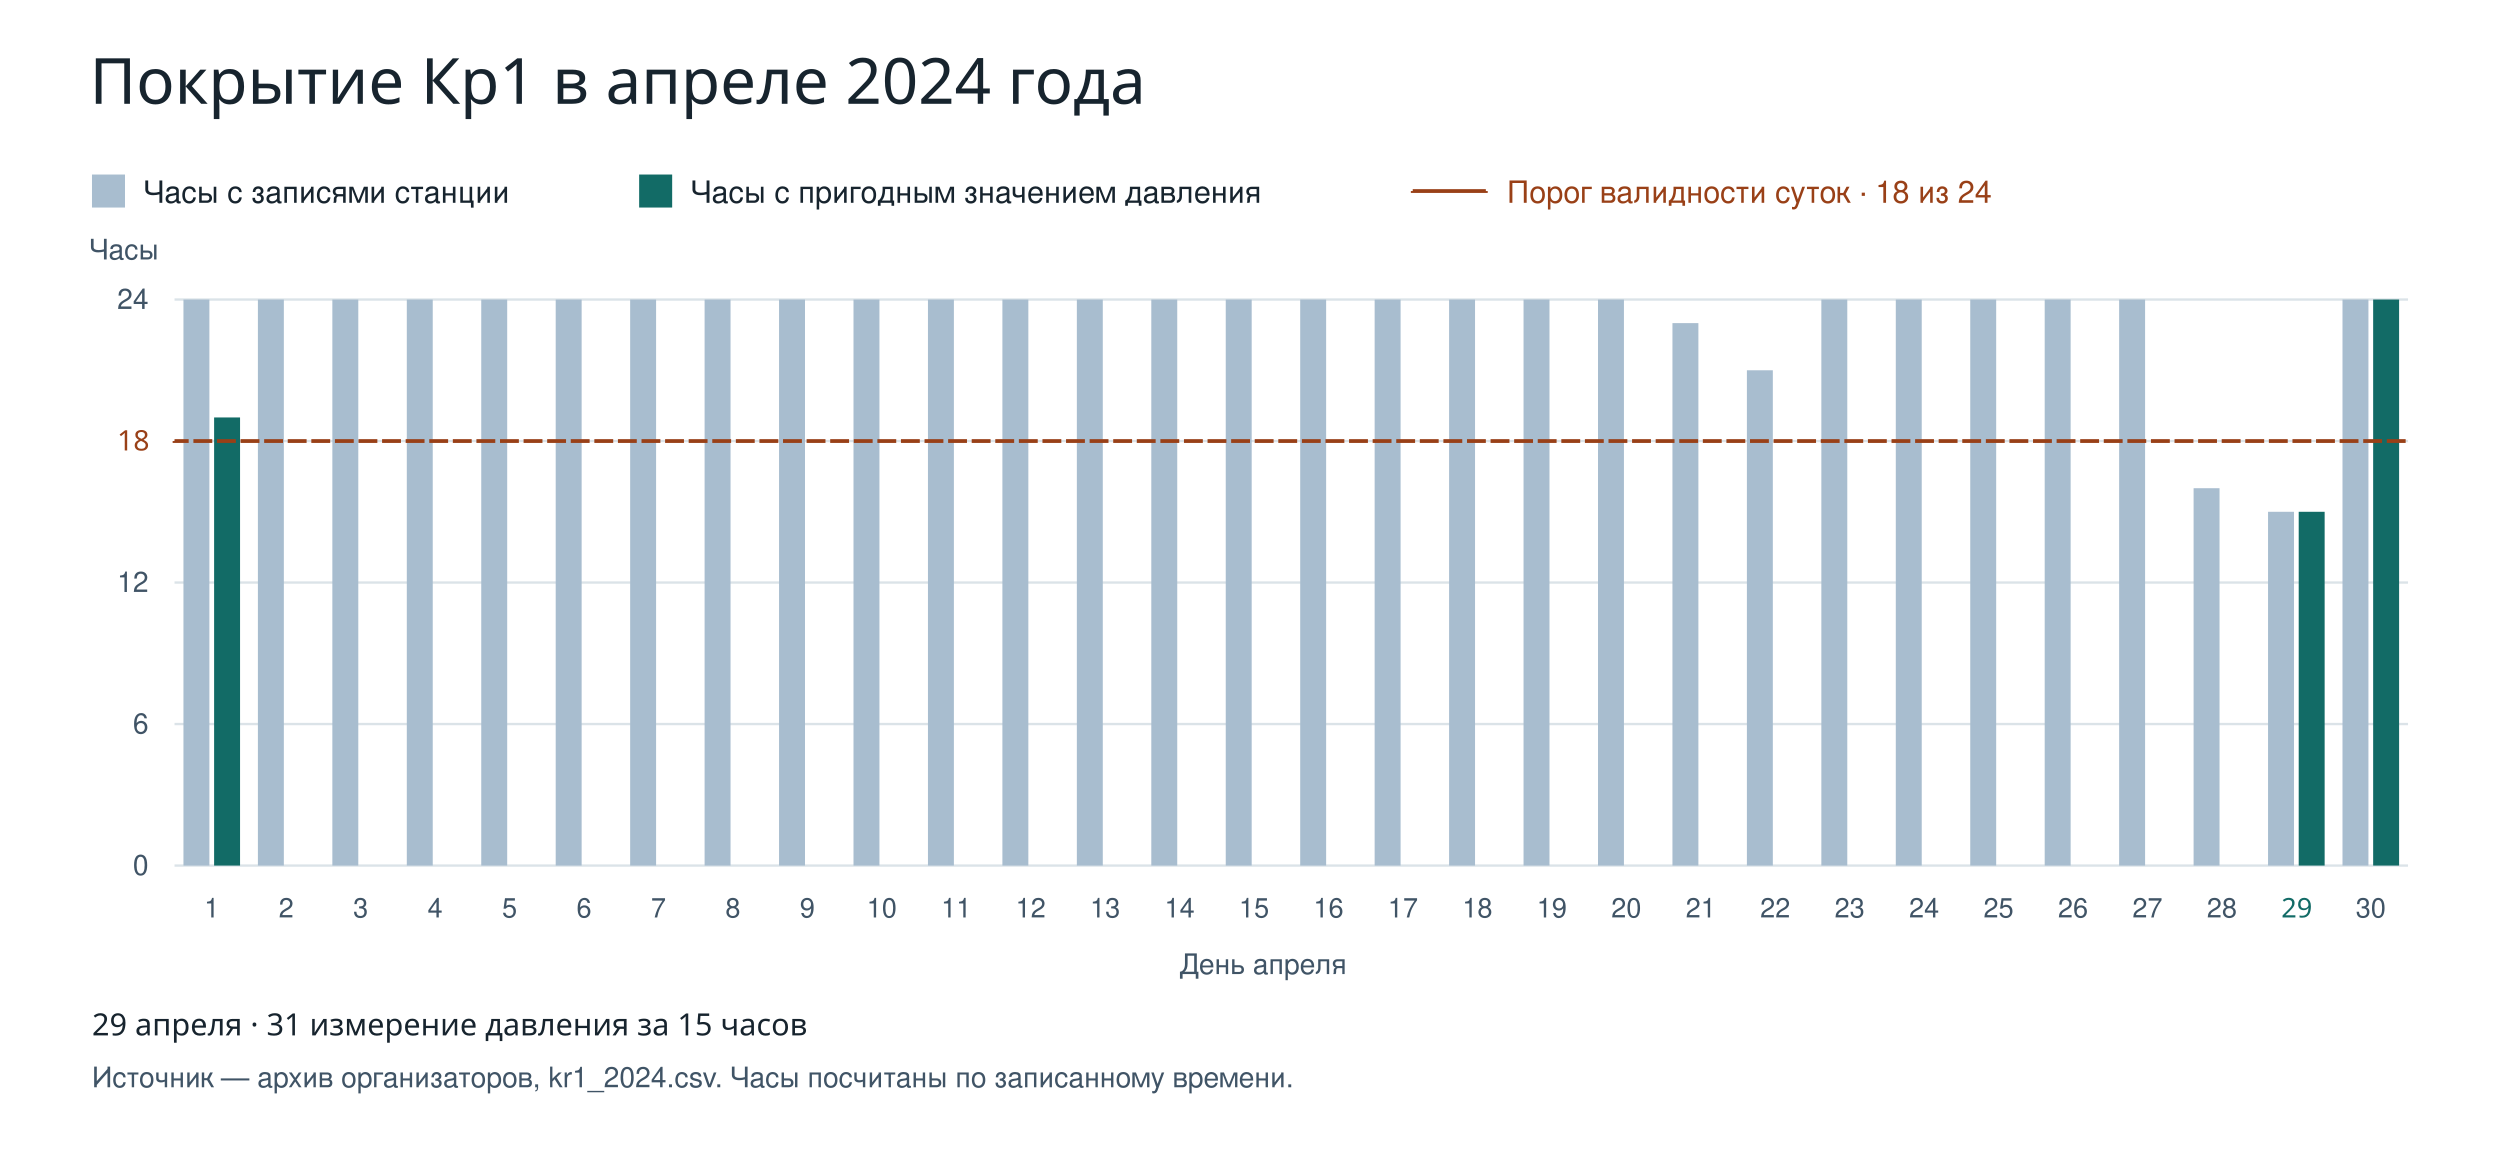
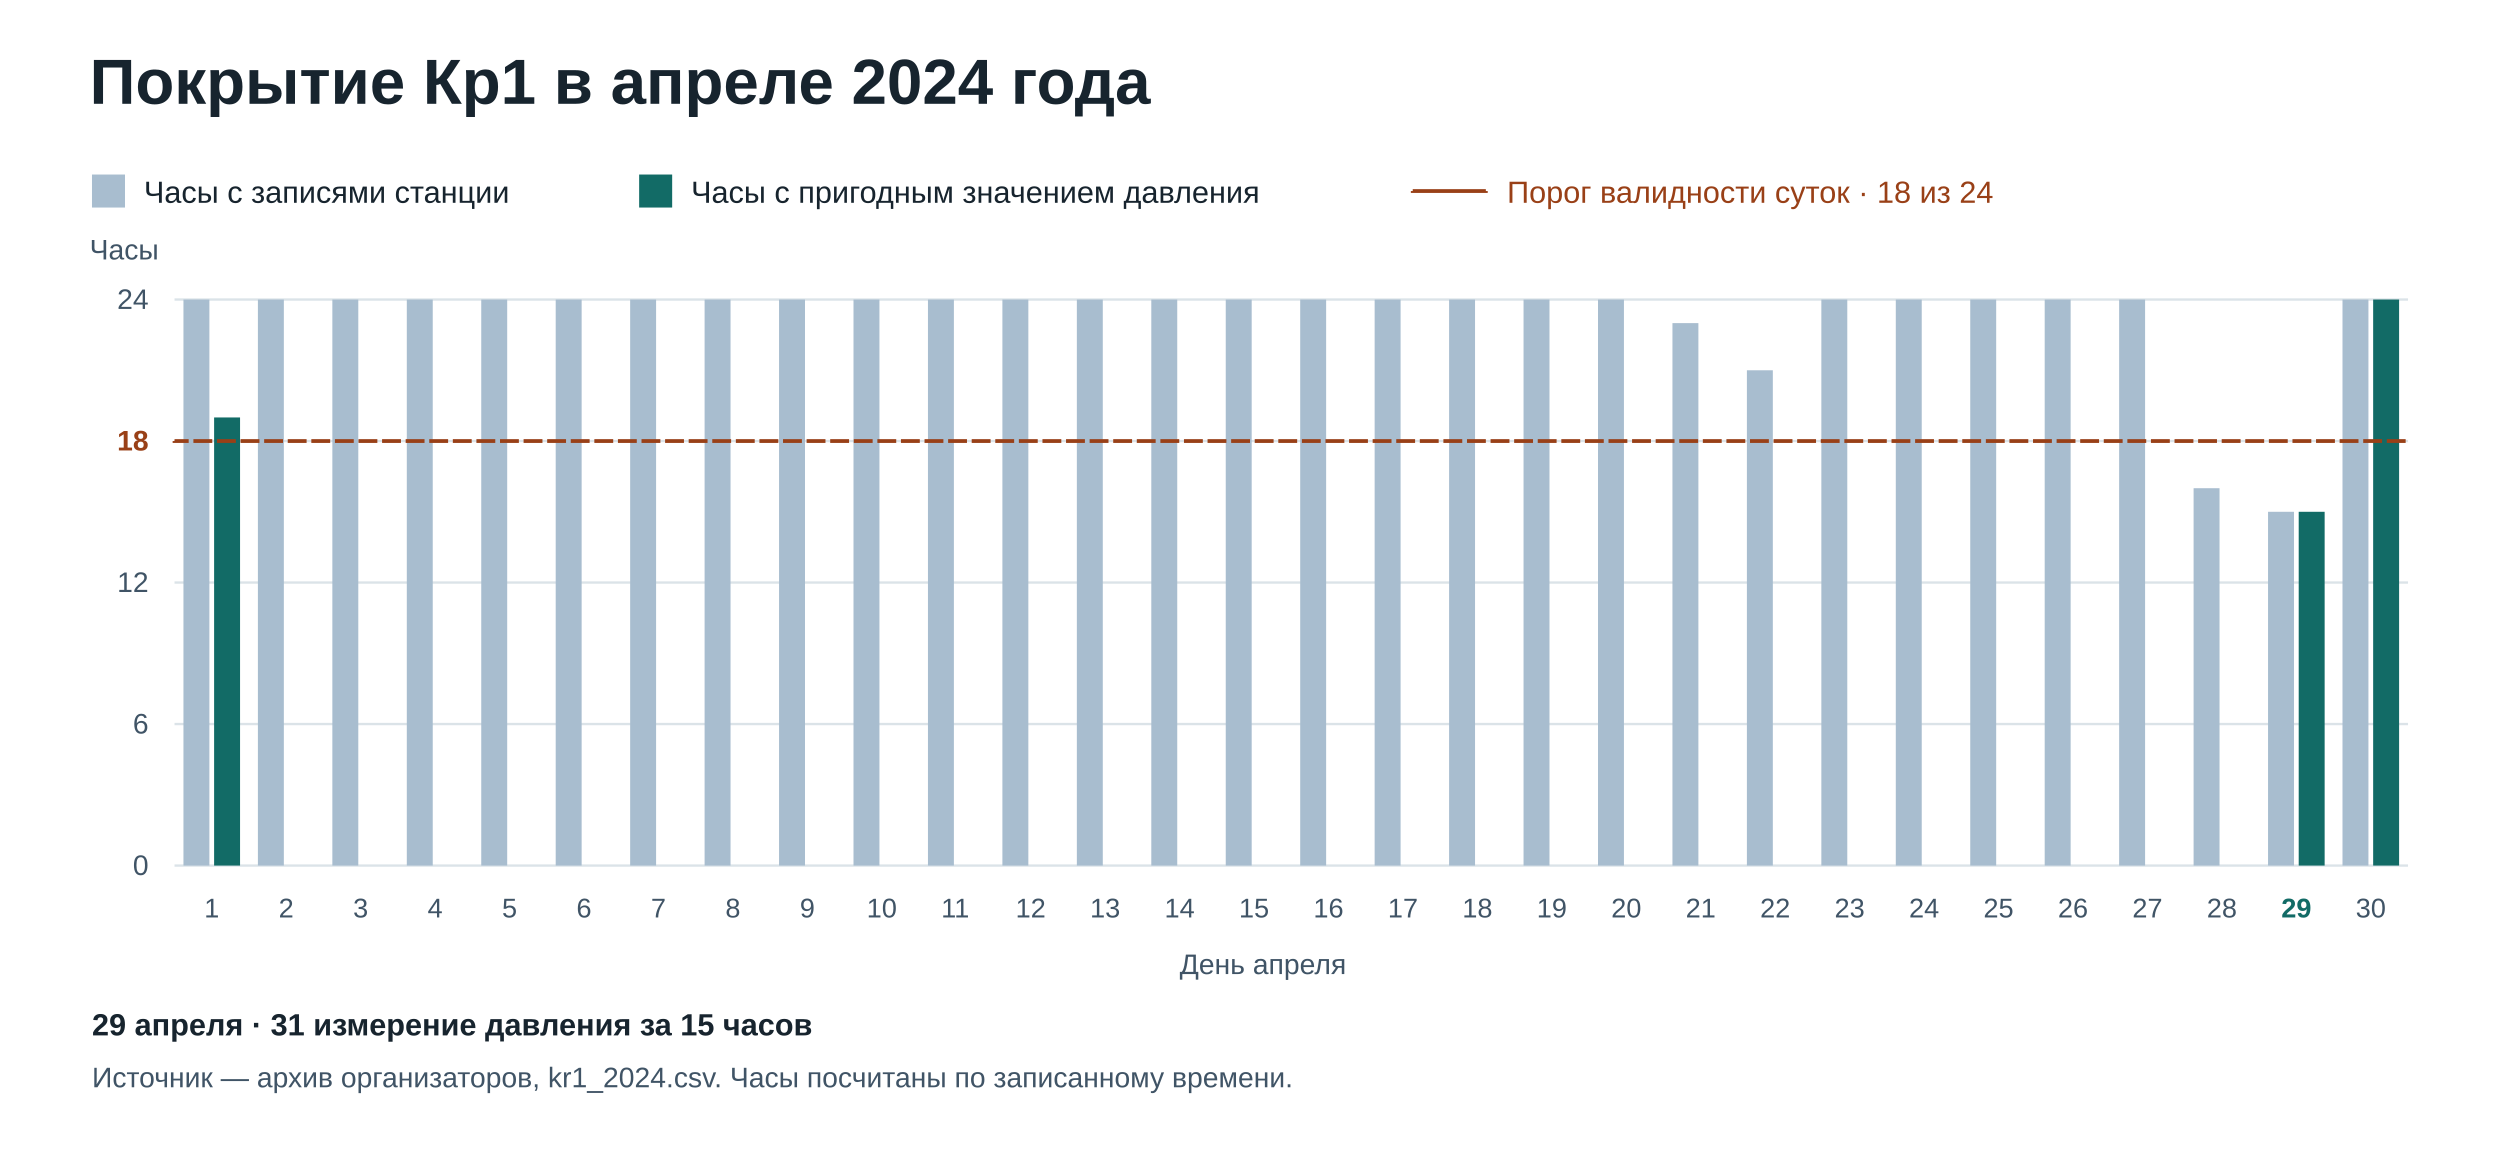
- <svg xmlns="http://www.w3.org/2000/svg" width="1060" height="487" preserveAspectRatio="xMinYMin meet" viewBox="0 0 1060 487" version="1.0" fill-rule="evenodd">
+ <svg xmlns="http://www.w3.org/2000/svg" width="1060" height="487" preserveAspectRatio="xMinYMin meet" viewBox="0 0 1060 487" version="1.0" fill-rule="evenodd" role="img">
  <clipPath id="clip">
    <rect x="0" y="0" width="1060" height="487" />
  </clipPath>
  <g id="group" transform="scale(1,-1) translate(0,-487)" style="clip-path: url(#clip)">
    <g transform="">
      <rect x="0" y="0" width="1060" height="487" style="stroke: none; stroke-linecap: butt; stroke-width: 1; fill: rgb(100%,100%,100%); fill-rule: evenodd;" />
-       <text x="38" y="443" style="font-family: Helvetica-Bold; font-size: 27px;fill: rgb(9%,14%,18%); stroke:none;" transform="translate(0,886) scale(1,-1)">Покрытие Кр1 в апреле 2024 года</text>
+       <text x="38" y="443" style="font-family: Arial, sans-serif; font-weight: 700; font-size: 27px;fill: rgb(9%,14%,18%); stroke:none;" transform="translate(0,886) scale(1,-1)">Покрытие Кр1 в апреле 2024 года</text>
      <rect x="39" y="399" width="14" height="14" style="stroke: none; stroke-linecap: butt; stroke-width: 1; fill: rgb(66%,74%,81%); fill-rule: evenodd;" />
-       <text x="61" y="401" style="font-family: Helvetica; font-size: 13px;fill: rgb(9%,14%,18%); stroke:none;" transform="translate(0,802) scale(1,-1)">Часы с записями станции</text>
+       <text x="61" y="401" style="font-family: Arial, sans-serif; font-size: 13px;fill: rgb(9%,14%,18%); stroke:none;" transform="translate(0,802) scale(1,-1)">Часы с записями станции</text>
      <rect x="271" y="399" width="14" height="14" style="stroke: none; stroke-linecap: butt; stroke-width: 1; fill: rgb(7%,42%,40%); fill-rule: evenodd;" />
-       <text x="293" y="401" style="font-family: Helvetica; font-size: 13px;fill: rgb(9%,14%,18%); stroke:none;" transform="translate(0,802) scale(1,-1)">Часы с пригодным значением давления</text>
+       <text x="293" y="401" style="font-family: Arial, sans-serif; font-size: 13px;fill: rgb(9%,14%,18%); stroke:none;" transform="translate(0,802) scale(1,-1)">Часы с пригодным значением давления</text>
      <path d="M 599,406 L 630,406 Z" style="stroke: rgb(60%,25%,9%); stroke-linecap: butt; stroke-width: 1.6; stroke-dasharray: 6, 4;" />
-       <text x="639" y="401" style="font-family: Helvetica; font-size: 13px;fill: rgb(60%,25%,9%); stroke:none;" transform="translate(0,802) scale(1,-1)">Порог валидности суток · 18 из 24</text>
-       <text x="38" y="377" style="font-family: Helvetica; font-size: 12px;fill: rgb(25%,33%,40%); stroke:none;" transform="translate(0,754) scale(1,-1)">Часы</text>
+       <text x="639" y="401" style="font-family: Arial, sans-serif; font-size: 13px;fill: rgb(60%,25%,9%); stroke:none;" transform="translate(0,802) scale(1,-1)">Порог валидности суток · 18 из 24</text>
+       <text x="38" y="377" style="font-family: Arial, sans-serif; font-size: 12px;fill: rgb(25%,33%,40%); stroke:none;" transform="translate(0,754) scale(1,-1)">Часы</text>
      <path d="M 74,120 L 1021,120 Z" style="stroke: rgb(86%,89%,91%); stroke-linecap: butt; stroke-width: 1;" />
-       <text x="56.328" y="116.0" style="font-family: Helvetica; font-size: 12px;fill: rgb(25%,33%,40%); stroke:none;" transform="translate(0,232) scale(1,-1)">0</text>
+       <text x="56.328" y="116.0" style="font-family: Arial, sans-serif; font-size: 12px;fill: rgb(25%,33%,40%); stroke:none;" transform="translate(0,232) scale(1,-1)">0</text>
      <path d="M 74,180 L 1021,180 Z" style="stroke: rgb(86%,89%,91%); stroke-linecap: butt; stroke-width: 1;" />
-       <text x="56.328" y="176.0" style="font-family: Helvetica; font-size: 12px;fill: rgb(25%,33%,40%); stroke:none;" transform="translate(0,352) scale(1,-1)">6</text>
+       <text x="56.328" y="176.0" style="font-family: Arial, sans-serif; font-size: 12px;fill: rgb(25%,33%,40%); stroke:none;" transform="translate(0,352) scale(1,-1)">6</text>
      <path d="M 74,240 L 1021,240 Z" style="stroke: rgb(86%,89%,91%); stroke-linecap: butt; stroke-width: 1;" />
-       <text x="49.656" y="236.0" style="font-family: Helvetica; font-size: 12px;fill: rgb(25%,33%,40%); stroke:none;" transform="translate(0,472) scale(1,-1)">12</text>
+       <text x="49.656" y="236.0" style="font-family: Arial, sans-serif; font-size: 12px;fill: rgb(25%,33%,40%); stroke:none;" transform="translate(0,472) scale(1,-1)">12</text>
      <path d="M 74,300 L 1021,300 Z" style="stroke: rgb(86%,89%,91%); stroke-linecap: butt; stroke-width: 1;" />
-       <text x="49.656" y="296.0" style="font-family: Helvetica-Bold; font-size: 12px;fill: rgb(60%,25%,9%); stroke:none;" transform="translate(0,592) scale(1,-1)">18</text>
+       <text x="49.656" y="296.0" style="font-family: Arial, sans-serif; font-weight: 700; font-size: 12px;fill: rgb(60%,25%,9%); stroke:none;" transform="translate(0,592) scale(1,-1)">18</text>
      <path d="M 74,360 L 1021,360 Z" style="stroke: rgb(86%,89%,91%); stroke-linecap: butt; stroke-width: 1;" />
-       <text x="49.656" y="356.0" style="font-family: Helvetica; font-size: 12px;fill: rgb(25%,33%,40%); stroke:none;" transform="translate(0,712) scale(1,-1)">24</text>
+       <text x="49.656" y="356.0" style="font-family: Arial, sans-serif; font-size: 12px;fill: rgb(25%,33%,40%); stroke:none;" transform="translate(0,712) scale(1,-1)">24</text>
      <rect x="77.783" y="120" width="11.0" height="240.0" style="stroke: none; stroke-linecap: butt; stroke-width: 1; fill: rgb(66%,74%,81%); fill-rule: evenodd;" />
      <rect x="90.783" y="120" width="11.0" height="190.0" style="stroke: none; stroke-linecap: butt; stroke-width: 1; fill: rgb(7%,42%,40%); fill-rule: evenodd;" />
-       <text x="86.586" y="98" style="font-family: Helvetica; font-size: 11.5px;fill: rgb(25%,33%,40%); stroke:none;" transform="translate(0,196) scale(1,-1)">1</text>
+       <text x="86.586" y="98" style="font-family: Arial, sans-serif; font-size: 11.5px;fill: rgb(25%,33%,40%); stroke:none;" transform="translate(0,196) scale(1,-1)">1</text>
      <rect x="109.35" y="120" width="11.0" height="240.0" style="stroke: none; stroke-linecap: butt; stroke-width: 1; fill: rgb(66%,74%,81%); fill-rule: evenodd;" />
-       <text x="118.153" y="98" style="font-family: Helvetica; font-size: 11.5px;fill: rgb(25%,33%,40%); stroke:none;" transform="translate(0,196) scale(1,-1)">2</text>
+       <text x="118.153" y="98" style="font-family: Arial, sans-serif; font-size: 11.5px;fill: rgb(25%,33%,40%); stroke:none;" transform="translate(0,196) scale(1,-1)">2</text>
      <rect x="140.917" y="120" width="11.0" height="240.0" style="stroke: none; stroke-linecap: butt; stroke-width: 1; fill: rgb(66%,74%,81%); fill-rule: evenodd;" />
-       <text x="149.72" y="98" style="font-family: Helvetica; font-size: 11.5px;fill: rgb(25%,33%,40%); stroke:none;" transform="translate(0,196) scale(1,-1)">3</text>
+       <text x="149.72" y="98" style="font-family: Arial, sans-serif; font-size: 11.5px;fill: rgb(25%,33%,40%); stroke:none;" transform="translate(0,196) scale(1,-1)">3</text>
      <rect x="172.483" y="120" width="11.0" height="240.0" style="stroke: none; stroke-linecap: butt; stroke-width: 1; fill: rgb(66%,74%,81%); fill-rule: evenodd;" />
-       <text x="181.286" y="98" style="font-family: Helvetica; font-size: 11.5px;fill: rgb(25%,33%,40%); stroke:none;" transform="translate(0,196) scale(1,-1)">4</text>
+       <text x="181.286" y="98" style="font-family: Arial, sans-serif; font-size: 11.5px;fill: rgb(25%,33%,40%); stroke:none;" transform="translate(0,196) scale(1,-1)">4</text>
      <rect x="204.05" y="120" width="11.0" height="240.0" style="stroke: none; stroke-linecap: butt; stroke-width: 1; fill: rgb(66%,74%,81%); fill-rule: evenodd;" />
-       <text x="212.853" y="98" style="font-family: Helvetica; font-size: 11.5px;fill: rgb(25%,33%,40%); stroke:none;" transform="translate(0,196) scale(1,-1)">5</text>
+       <text x="212.853" y="98" style="font-family: Arial, sans-serif; font-size: 11.5px;fill: rgb(25%,33%,40%); stroke:none;" transform="translate(0,196) scale(1,-1)">5</text>
      <rect x="235.617" y="120" width="11.0" height="240.0" style="stroke: none; stroke-linecap: butt; stroke-width: 1; fill: rgb(66%,74%,81%); fill-rule: evenodd;" />
-       <text x="244.42" y="98" style="font-family: Helvetica; font-size: 11.5px;fill: rgb(25%,33%,40%); stroke:none;" transform="translate(0,196) scale(1,-1)">6</text>
+       <text x="244.42" y="98" style="font-family: Arial, sans-serif; font-size: 11.5px;fill: rgb(25%,33%,40%); stroke:none;" transform="translate(0,196) scale(1,-1)">6</text>
      <rect x="267.183" y="120" width="11.0" height="240.0" style="stroke: none; stroke-linecap: butt; stroke-width: 1; fill: rgb(66%,74%,81%); fill-rule: evenodd;" />
-       <text x="275.986" y="98" style="font-family: Helvetica; font-size: 11.5px;fill: rgb(25%,33%,40%); stroke:none;" transform="translate(0,196) scale(1,-1)">7</text>
+       <text x="275.986" y="98" style="font-family: Arial, sans-serif; font-size: 11.5px;fill: rgb(25%,33%,40%); stroke:none;" transform="translate(0,196) scale(1,-1)">7</text>
      <rect x="298.75" y="120" width="11.0" height="240.0" style="stroke: none; stroke-linecap: butt; stroke-width: 1; fill: rgb(66%,74%,81%); fill-rule: evenodd;" />
-       <text x="307.553" y="98" style="font-family: Helvetica; font-size: 11.5px;fill: rgb(25%,33%,40%); stroke:none;" transform="translate(0,196) scale(1,-1)">8</text>
+       <text x="307.553" y="98" style="font-family: Arial, sans-serif; font-size: 11.5px;fill: rgb(25%,33%,40%); stroke:none;" transform="translate(0,196) scale(1,-1)">8</text>
      <rect x="330.317" y="120" width="11.0" height="240.0" style="stroke: none; stroke-linecap: butt; stroke-width: 1; fill: rgb(66%,74%,81%); fill-rule: evenodd;" />
-       <text x="339.12" y="98" style="font-family: Helvetica; font-size: 11.5px;fill: rgb(25%,33%,40%); stroke:none;" transform="translate(0,196) scale(1,-1)">9</text>
+       <text x="339.12" y="98" style="font-family: Arial, sans-serif; font-size: 11.5px;fill: rgb(25%,33%,40%); stroke:none;" transform="translate(0,196) scale(1,-1)">9</text>
      <rect x="361.883" y="120" width="11.0" height="240.0" style="stroke: none; stroke-linecap: butt; stroke-width: 1; fill: rgb(66%,74%,81%); fill-rule: evenodd;" />
-       <text x="367.489" y="98" style="font-family: Helvetica; font-size: 11.5px;fill: rgb(25%,33%,40%); stroke:none;" transform="translate(0,196) scale(1,-1)">10</text>
+       <text x="367.489" y="98" style="font-family: Arial, sans-serif; font-size: 11.5px;fill: rgb(25%,33%,40%); stroke:none;" transform="translate(0,196) scale(1,-1)">10</text>
      <rect x="393.45" y="120" width="11.0" height="240.0" style="stroke: none; stroke-linecap: butt; stroke-width: 1; fill: rgb(66%,74%,81%); fill-rule: evenodd;" />
-       <text x="399.056" y="98" style="font-family: Helvetica; font-size: 11.5px;fill: rgb(25%,33%,40%); stroke:none;" transform="translate(0,196) scale(1,-1)">11</text>
+       <text x="399.056" y="98" style="font-family: Arial, sans-serif; font-size: 11.5px;fill: rgb(25%,33%,40%); stroke:none;" transform="translate(0,196) scale(1,-1)">11</text>
      <rect x="425.017" y="120" width="11.0" height="240.0" style="stroke: none; stroke-linecap: butt; stroke-width: 1; fill: rgb(66%,74%,81%); fill-rule: evenodd;" />
-       <text x="430.623" y="98" style="font-family: Helvetica; font-size: 11.5px;fill: rgb(25%,33%,40%); stroke:none;" transform="translate(0,196) scale(1,-1)">12</text>
+       <text x="430.623" y="98" style="font-family: Arial, sans-serif; font-size: 11.5px;fill: rgb(25%,33%,40%); stroke:none;" transform="translate(0,196) scale(1,-1)">12</text>
      <rect x="456.583" y="120" width="11.0" height="240.0" style="stroke: none; stroke-linecap: butt; stroke-width: 1; fill: rgb(66%,74%,81%); fill-rule: evenodd;" />
-       <text x="462.189" y="98" style="font-family: Helvetica; font-size: 11.5px;fill: rgb(25%,33%,40%); stroke:none;" transform="translate(0,196) scale(1,-1)">13</text>
+       <text x="462.189" y="98" style="font-family: Arial, sans-serif; font-size: 11.5px;fill: rgb(25%,33%,40%); stroke:none;" transform="translate(0,196) scale(1,-1)">13</text>
      <rect x="488.15" y="120" width="11.0" height="240.0" style="stroke: none; stroke-linecap: butt; stroke-width: 1; fill: rgb(66%,74%,81%); fill-rule: evenodd;" />
-       <text x="493.756" y="98" style="font-family: Helvetica; font-size: 11.5px;fill: rgb(25%,33%,40%); stroke:none;" transform="translate(0,196) scale(1,-1)">14</text>
+       <text x="493.756" y="98" style="font-family: Arial, sans-serif; font-size: 11.5px;fill: rgb(25%,33%,40%); stroke:none;" transform="translate(0,196) scale(1,-1)">14</text>
      <rect x="519.717" y="120" width="11.0" height="240.0" style="stroke: none; stroke-linecap: butt; stroke-width: 1; fill: rgb(66%,74%,81%); fill-rule: evenodd;" />
-       <text x="525.323" y="98" style="font-family: Helvetica; font-size: 11.5px;fill: rgb(25%,33%,40%); stroke:none;" transform="translate(0,196) scale(1,-1)">15</text>
+       <text x="525.323" y="98" style="font-family: Arial, sans-serif; font-size: 11.5px;fill: rgb(25%,33%,40%); stroke:none;" transform="translate(0,196) scale(1,-1)">15</text>
      <rect x="551.283" y="120" width="11.0" height="240.0" style="stroke: none; stroke-linecap: butt; stroke-width: 1; fill: rgb(66%,74%,81%); fill-rule: evenodd;" />
-       <text x="556.889" y="98" style="font-family: Helvetica; font-size: 11.5px;fill: rgb(25%,33%,40%); stroke:none;" transform="translate(0,196) scale(1,-1)">16</text>
+       <text x="556.889" y="98" style="font-family: Arial, sans-serif; font-size: 11.5px;fill: rgb(25%,33%,40%); stroke:none;" transform="translate(0,196) scale(1,-1)">16</text>
      <rect x="582.85" y="120" width="11.0" height="240.0" style="stroke: none; stroke-linecap: butt; stroke-width: 1; fill: rgb(66%,74%,81%); fill-rule: evenodd;" />
-       <text x="588.456" y="98" style="font-family: Helvetica; font-size: 11.5px;fill: rgb(25%,33%,40%); stroke:none;" transform="translate(0,196) scale(1,-1)">17</text>
+       <text x="588.456" y="98" style="font-family: Arial, sans-serif; font-size: 11.5px;fill: rgb(25%,33%,40%); stroke:none;" transform="translate(0,196) scale(1,-1)">17</text>
      <rect x="614.417" y="120" width="11.0" height="240.0" style="stroke: none; stroke-linecap: butt; stroke-width: 1; fill: rgb(66%,74%,81%); fill-rule: evenodd;" />
-       <text x="620.023" y="98" style="font-family: Helvetica; font-size: 11.5px;fill: rgb(25%,33%,40%); stroke:none;" transform="translate(0,196) scale(1,-1)">18</text>
+       <text x="620.023" y="98" style="font-family: Arial, sans-serif; font-size: 11.5px;fill: rgb(25%,33%,40%); stroke:none;" transform="translate(0,196) scale(1,-1)">18</text>
      <rect x="645.983" y="120" width="11.0" height="240.0" style="stroke: none; stroke-linecap: butt; stroke-width: 1; fill: rgb(66%,74%,81%); fill-rule: evenodd;" />
-       <text x="651.589" y="98" style="font-family: Helvetica; font-size: 11.5px;fill: rgb(25%,33%,40%); stroke:none;" transform="translate(0,196) scale(1,-1)">19</text>
+       <text x="651.589" y="98" style="font-family: Arial, sans-serif; font-size: 11.5px;fill: rgb(25%,33%,40%); stroke:none;" transform="translate(0,196) scale(1,-1)">19</text>
      <rect x="677.55" y="120" width="11.0" height="240.0" style="stroke: none; stroke-linecap: butt; stroke-width: 1; fill: rgb(66%,74%,81%); fill-rule: evenodd;" />
-       <text x="683.156" y="98" style="font-family: Helvetica; font-size: 11.5px;fill: rgb(25%,33%,40%); stroke:none;" transform="translate(0,196) scale(1,-1)">20</text>
+       <text x="683.156" y="98" style="font-family: Arial, sans-serif; font-size: 11.5px;fill: rgb(25%,33%,40%); stroke:none;" transform="translate(0,196) scale(1,-1)">20</text>
      <rect x="709.117" y="120" width="11.0" height="230.0" style="stroke: none; stroke-linecap: butt; stroke-width: 1; fill: rgb(66%,74%,81%); fill-rule: evenodd;" />
-       <text x="714.723" y="98" style="font-family: Helvetica; font-size: 11.5px;fill: rgb(25%,33%,40%); stroke:none;" transform="translate(0,196) scale(1,-1)">21</text>
+       <text x="714.723" y="98" style="font-family: Arial, sans-serif; font-size: 11.5px;fill: rgb(25%,33%,40%); stroke:none;" transform="translate(0,196) scale(1,-1)">21</text>
      <rect x="740.683" y="120" width="11.0" height="210.0" style="stroke: none; stroke-linecap: butt; stroke-width: 1; fill: rgb(66%,74%,81%); fill-rule: evenodd;" />
-       <text x="746.289" y="98" style="font-family: Helvetica; font-size: 11.5px;fill: rgb(25%,33%,40%); stroke:none;" transform="translate(0,196) scale(1,-1)">22</text>
+       <text x="746.289" y="98" style="font-family: Arial, sans-serif; font-size: 11.5px;fill: rgb(25%,33%,40%); stroke:none;" transform="translate(0,196) scale(1,-1)">22</text>
      <rect x="772.25" y="120" width="11.0" height="240.0" style="stroke: none; stroke-linecap: butt; stroke-width: 1; fill: rgb(66%,74%,81%); fill-rule: evenodd;" />
-       <text x="777.856" y="98" style="font-family: Helvetica; font-size: 11.5px;fill: rgb(25%,33%,40%); stroke:none;" transform="translate(0,196) scale(1,-1)">23</text>
+       <text x="777.856" y="98" style="font-family: Arial, sans-serif; font-size: 11.5px;fill: rgb(25%,33%,40%); stroke:none;" transform="translate(0,196) scale(1,-1)">23</text>
      <rect x="803.817" y="120" width="11.0" height="240.0" style="stroke: none; stroke-linecap: butt; stroke-width: 1; fill: rgb(66%,74%,81%); fill-rule: evenodd;" />
-       <text x="809.423" y="98" style="font-family: Helvetica; font-size: 11.5px;fill: rgb(25%,33%,40%); stroke:none;" transform="translate(0,196) scale(1,-1)">24</text>
+       <text x="809.423" y="98" style="font-family: Arial, sans-serif; font-size: 11.5px;fill: rgb(25%,33%,40%); stroke:none;" transform="translate(0,196) scale(1,-1)">24</text>
      <rect x="835.383" y="120" width="11.0" height="240.0" style="stroke: none; stroke-linecap: butt; stroke-width: 1; fill: rgb(66%,74%,81%); fill-rule: evenodd;" />
-       <text x="840.989" y="98" style="font-family: Helvetica; font-size: 11.5px;fill: rgb(25%,33%,40%); stroke:none;" transform="translate(0,196) scale(1,-1)">25</text>
+       <text x="840.989" y="98" style="font-family: Arial, sans-serif; font-size: 11.5px;fill: rgb(25%,33%,40%); stroke:none;" transform="translate(0,196) scale(1,-1)">25</text>
      <rect x="866.95" y="120" width="11.0" height="240.0" style="stroke: none; stroke-linecap: butt; stroke-width: 1; fill: rgb(66%,74%,81%); fill-rule: evenodd;" />
-       <text x="872.556" y="98" style="font-family: Helvetica; font-size: 11.5px;fill: rgb(25%,33%,40%); stroke:none;" transform="translate(0,196) scale(1,-1)">26</text>
+       <text x="872.556" y="98" style="font-family: Arial, sans-serif; font-size: 11.5px;fill: rgb(25%,33%,40%); stroke:none;" transform="translate(0,196) scale(1,-1)">26</text>
      <rect x="898.517" y="120" width="11.0" height="240.0" style="stroke: none; stroke-linecap: butt; stroke-width: 1; fill: rgb(66%,74%,81%); fill-rule: evenodd;" />
-       <text x="904.123" y="98" style="font-family: Helvetica; font-size: 11.5px;fill: rgb(25%,33%,40%); stroke:none;" transform="translate(0,196) scale(1,-1)">27</text>
+       <text x="904.123" y="98" style="font-family: Arial, sans-serif; font-size: 11.5px;fill: rgb(25%,33%,40%); stroke:none;" transform="translate(0,196) scale(1,-1)">27</text>
      <rect x="930.083" y="120" width="11.0" height="160.0" style="stroke: none; stroke-linecap: butt; stroke-width: 1; fill: rgb(66%,74%,81%); fill-rule: evenodd;" />
-       <text x="935.689" y="98" style="font-family: Helvetica; font-size: 11.5px;fill: rgb(25%,33%,40%); stroke:none;" transform="translate(0,196) scale(1,-1)">28</text>
+       <text x="935.689" y="98" style="font-family: Arial, sans-serif; font-size: 11.5px;fill: rgb(25%,33%,40%); stroke:none;" transform="translate(0,196) scale(1,-1)">28</text>
      <rect x="961.65" y="120" width="11.0" height="150.0" style="stroke: none; stroke-linecap: butt; stroke-width: 1; fill: rgb(66%,74%,81%); fill-rule: evenodd;" />
      <rect x="974.65" y="120" width="11.0" height="150.0" style="stroke: none; stroke-linecap: butt; stroke-width: 1; fill: rgb(7%,42%,40%); fill-rule: evenodd;" />
-       <text x="967.256" y="98" style="font-family: Helvetica-Bold; font-size: 11.5px;fill: rgb(7%,42%,40%); stroke:none;" transform="translate(0,196) scale(1,-1)">29</text>
+       <text x="967.256" y="98" style="font-family: Arial, sans-serif; font-weight: 700; font-size: 11.5px;fill: rgb(7%,42%,40%); stroke:none;" transform="translate(0,196) scale(1,-1)">29</text>
      <rect x="993.217" y="120" width="11.0" height="240.0" style="stroke: none; stroke-linecap: butt; stroke-width: 1; fill: rgb(66%,74%,81%); fill-rule: evenodd;" />
      <rect x="1006.217" y="120" width="11.0" height="240.0" style="stroke: none; stroke-linecap: butt; stroke-width: 1; fill: rgb(7%,42%,40%); fill-rule: evenodd;" />
-       <text x="998.823" y="98" style="font-family: Helvetica; font-size: 11.5px;fill: rgb(25%,33%,40%); stroke:none;" transform="translate(0,196) scale(1,-1)">30</text>
+       <text x="998.823" y="98" style="font-family: Arial, sans-serif; font-size: 11.5px;fill: rgb(25%,33%,40%); stroke:none;" transform="translate(0,196) scale(1,-1)">30</text>
      <path d="M 74,300 L 1021,300 Z" style="stroke: rgb(60%,25%,9%); stroke-linecap: butt; stroke-width: 1.6; stroke-dasharray: 6, 4;" />
-       <text x="500.172" y="74" style="font-family: Helvetica; font-size: 12px;fill: rgb(25%,33%,40%); stroke:none;" transform="translate(0,148) scale(1,-1)">День апреля</text>
-       <text x="39" y="48" style="font-family: Helvetica-Bold; font-size: 13px;fill: rgb(9%,14%,18%); stroke:none;" transform="translate(0,96) scale(1,-1)">29 апреля · 31 измерение давления за 15 часов</text>
-       <text x="39" y="26" style="font-family: Helvetica; font-size: 12px;fill: rgb(25%,33%,40%); stroke:none;" transform="translate(0,52) scale(1,-1)">Источник — архив организаторов, kr1_2024.csv. Часы посчитаны по записанному времени.</text>
+       <text x="500.172" y="74" style="font-family: Arial, sans-serif; font-size: 12px;fill: rgb(25%,33%,40%); stroke:none;" transform="translate(0,148) scale(1,-1)">День апреля</text>
+       <text x="39" y="48" style="font-family: Arial, sans-serif; font-weight: 700; font-size: 13px;fill: rgb(9%,14%,18%); stroke:none;" transform="translate(0,96) scale(1,-1)">29 апреля · 31 измерение давления за 15 часов</text>
+       <text x="39" y="26" style="font-family: Arial, sans-serif; font-size: 12px;fill: rgb(25%,33%,40%); stroke:none;" transform="translate(0,52) scale(1,-1)">Источник — архив организаторов, kr1_2024.csv. Часы посчитаны по записанному времени.</text>
    </g>
  </g>
</svg>
